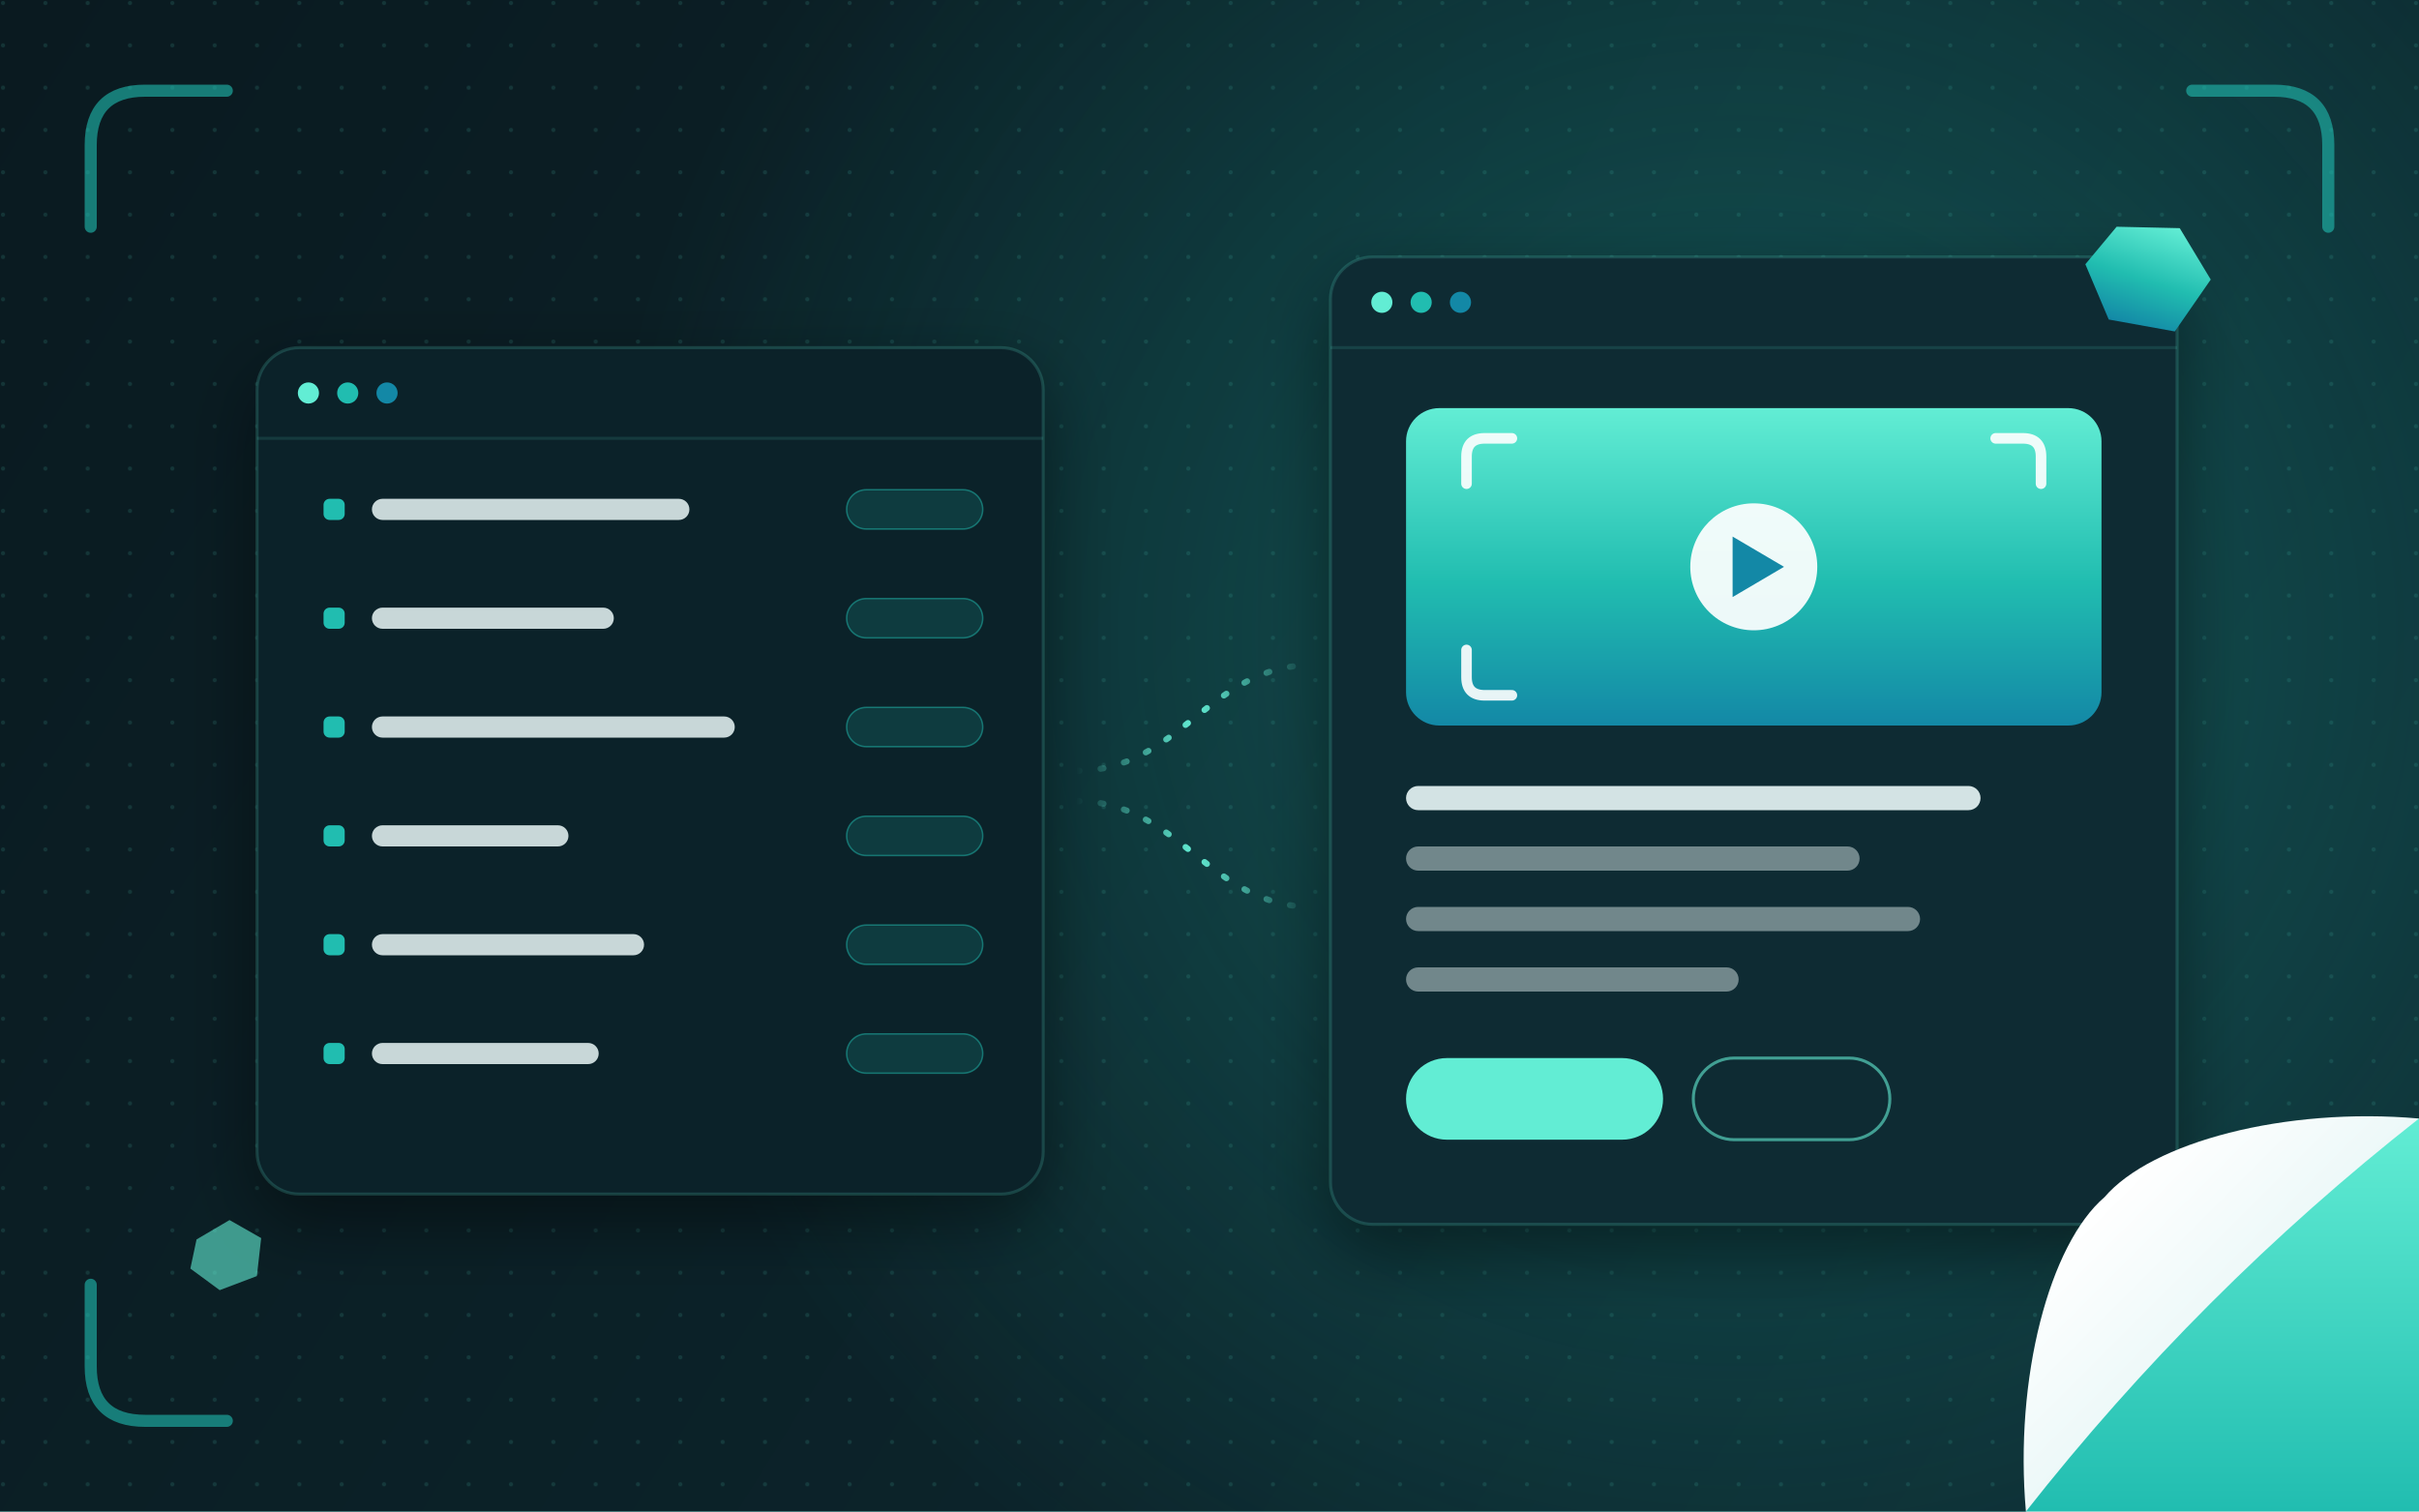
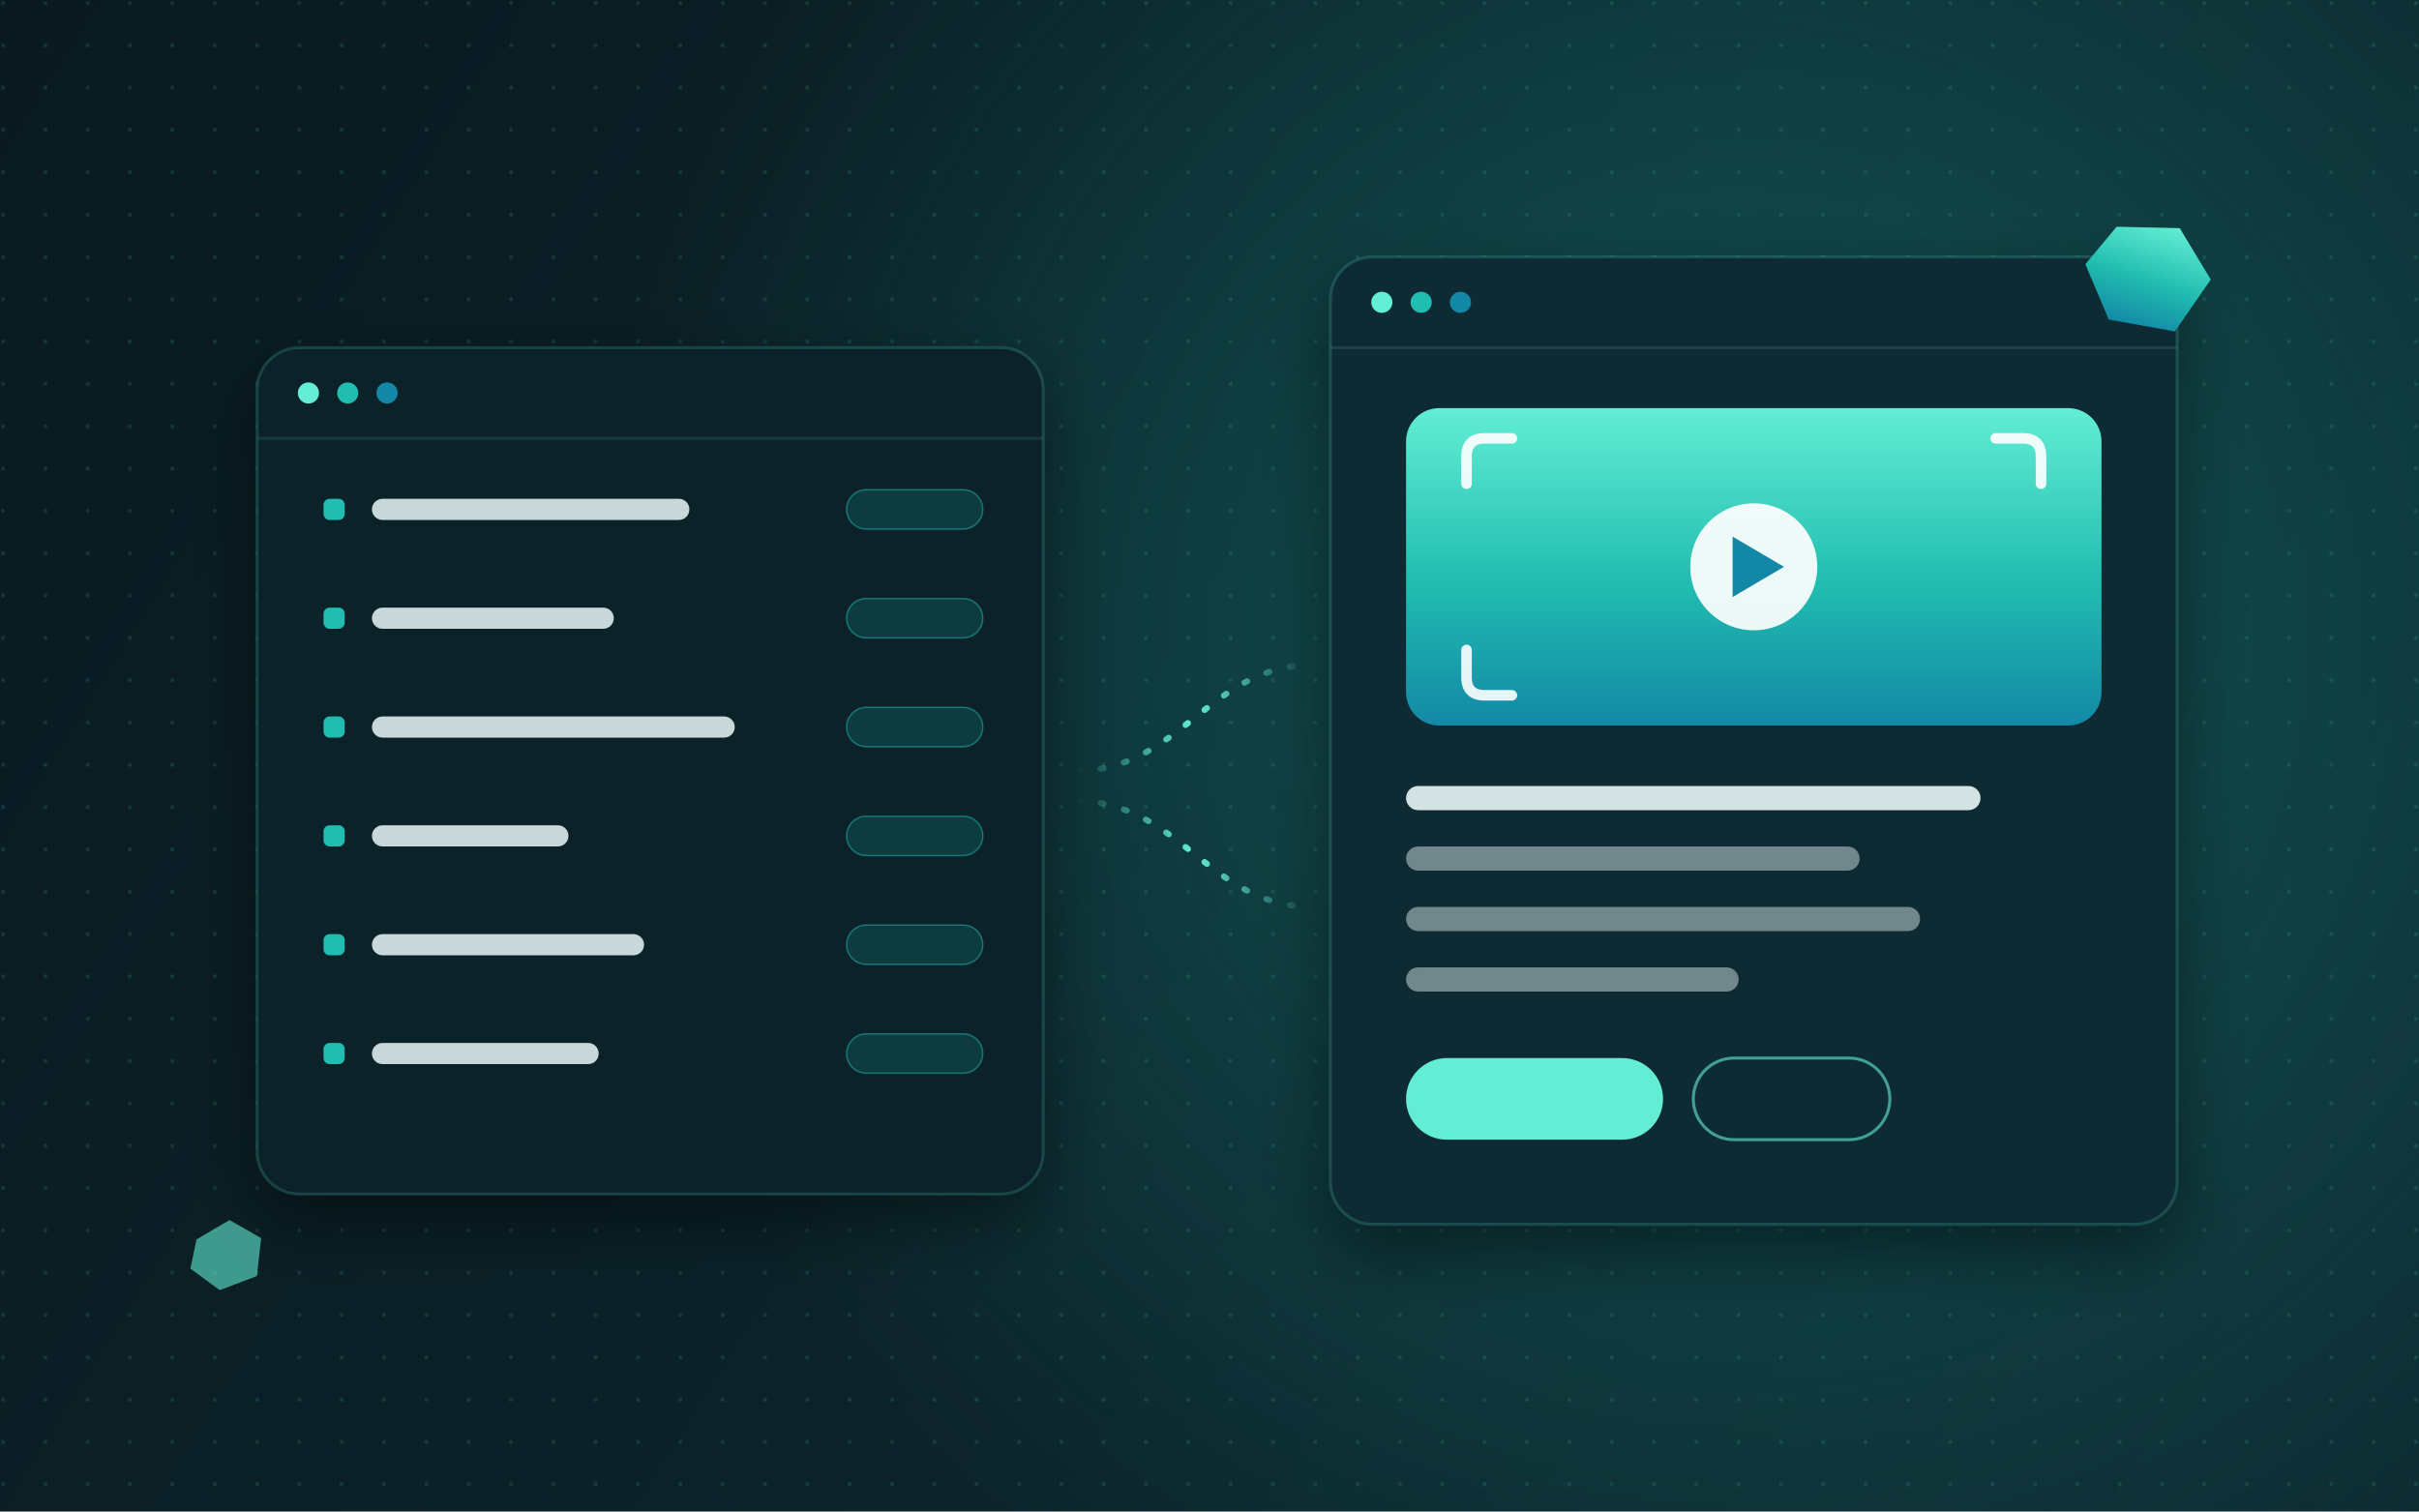
<svg xmlns="http://www.w3.org/2000/svg" width="1600" height="1000" viewBox="0 0 1600 1000" role="img">
  <defs>
    <linearGradient id="nb-bg" x1="0" y1="0" x2="1600" y2="1000" gradientUnits="userSpaceOnUse">
      <stop offset="0" stop-color="#0A1A20" />
      <stop offset="1" stop-color="#0D2A31" />
    </linearGradient>
    <radialGradient id="nb-glow" cx="1150" cy="420" r="760" gradientUnits="userSpaceOnUse">
      <stop offset="0" stop-color="#21BDB0" stop-opacity="0.34" />
      <stop offset="1" stop-color="#21BDB0" stop-opacity="0" />
    </radialGradient>
    <linearGradient id="nb-tile" x1="0" y1="0" x2="0" y2="1">
      <stop offset="0" stop-color="#62EDD4" />
      <stop offset="0.55" stop-color="#21BDB0" />
      <stop offset="1" stop-color="#1388A6" />
    </linearGradient>
-     <linearGradient id="nb-back" x1="0" y1="740" x2="0" y2="1000" gradientUnits="userSpaceOnUse">
-       <stop offset="0" stop-color="#62EDD4" />
-       <stop offset="1" stop-color="#21BDB0" />
-     </linearGradient>
-     <linearGradient id="nb-flap" x1="1574" y1="974" x2="1392" y2="792" gradientUnits="userSpaceOnUse">
-       <stop offset="0" stop-color="#A6D3D6" />
-       <stop offset="0.5" stop-color="#E9F7F7" />
-       <stop offset="1" stop-color="#FFFFFF" />
-     </linearGradient>
    <linearGradient id="nb-line" x1="0" y1="0" x2="1" y2="0">
      <stop offset="0" stop-color="#62EDD4" stop-opacity="0" />
      <stop offset="0.5" stop-color="#62EDD4" />
      <stop offset="1" stop-color="#62EDD4" stop-opacity="0" />
    </linearGradient>
    <pattern id="nb-dots" width="28" height="28" patternUnits="userSpaceOnUse">
      <circle cx="2" cy="2" r="1.4" fill="#62EDD4" fill-opacity="0.12" />
    </pattern>
    <filter id="nb-soft" x="-30%" y="-30%" width="160%" height="160%">
      <feGaussianBlur stdDeviation="24" />
    </filter>
-     <clipPath id="nb-cut">
-       <path d="M0 0H1600V740Q1390 790 1340 1000H0Z" />
-     </clipPath>
  </defs>
-   <rect width="1600" height="1000" fill="url(#nb-back)" />
-   <g clip-path="url(#nb-cut)">
-     <rect width="1600" height="1000" fill="url(#nb-bg)" />
-     <rect width="1600" height="1000" fill="url(#nb-dots)" />
-     <rect width="1600" height="1000" fill="url(#nb-glow)" />
-     <rect x="170" y="248" width="520" height="560" rx="28" fill="#000" fill-opacity="0.45" filter="url(#nb-soft)" />
-     <rect x="170" y="230" width="520" height="560" rx="28" fill="#0B2229" stroke="#62EDD4" stroke-opacity="0.18" stroke-width="2" />
-     <path d="M170 290H690" stroke="#62EDD4" stroke-opacity="0.12" stroke-width="2" />
-     <circle cx="204" cy="260" r="7" fill="#62EDD4" />
-     <circle cx="230" cy="260" r="7" fill="#21BDB0" />
-     <circle cx="256" cy="260" r="7" fill="#1388A6" />
-     <rect x="214" y="330" width="14" height="14" rx="4" fill="#21BDB0" />
-     <rect x="246" y="330" width="210" height="14" rx="7" fill="#E9F7F7" fill-opacity="0.85" />
-     <rect x="560" y="324" width="90" height="26" rx="13" fill="#21BDB0" fill-opacity="0.16" stroke="#21BDB0" stroke-opacity="0.5" />
-     <rect x="214" y="402" width="14" height="14" rx="4" fill="#21BDB0" />
-     <rect x="246" y="402" width="160" height="14" rx="7" fill="#E9F7F7" fill-opacity="0.85" />
-     <rect x="560" y="396" width="90" height="26" rx="13" fill="#21BDB0" fill-opacity="0.16" stroke="#21BDB0" stroke-opacity="0.5" />
-     <rect x="214" y="474" width="14" height="14" rx="4" fill="#21BDB0" />
-     <rect x="246" y="474" width="240" height="14" rx="7" fill="#E9F7F7" fill-opacity="0.85" />
-     <rect x="560" y="468" width="90" height="26" rx="13" fill="#21BDB0" fill-opacity="0.16" stroke="#21BDB0" stroke-opacity="0.5" />
-     <rect x="214" y="546" width="14" height="14" rx="4" fill="#21BDB0" />
-     <rect x="246" y="546" width="130" height="14" rx="7" fill="#E9F7F7" fill-opacity="0.85" />
-     <rect x="560" y="540" width="90" height="26" rx="13" fill="#21BDB0" fill-opacity="0.16" stroke="#21BDB0" stroke-opacity="0.5" />
-     <rect x="214" y="618" width="14" height="14" rx="4" fill="#21BDB0" />
-     <rect x="246" y="618" width="180" height="14" rx="7" fill="#E9F7F7" fill-opacity="0.85" />
-     <rect x="560" y="612" width="90" height="26" rx="13" fill="#21BDB0" fill-opacity="0.16" stroke="#21BDB0" stroke-opacity="0.5" />
-     <rect x="214" y="690" width="14" height="14" rx="4" fill="#21BDB0" />
-     <rect x="246" y="690" width="150" height="14" rx="7" fill="#E9F7F7" fill-opacity="0.85" />
-     <rect x="560" y="684" width="90" height="26" rx="13" fill="#21BDB0" fill-opacity="0.16" stroke="#21BDB0" stroke-opacity="0.5" />
-     <path d="M712 510C780 510 800 440 868 440" fill="none" stroke="url(#nb-line)" stroke-width="4" stroke-dasharray="2 14" stroke-linecap="round" />
-     <path d="M712 530C780 530 800 600 868 600" fill="none" stroke="url(#nb-line)" stroke-width="4" stroke-dasharray="2 14" stroke-linecap="round" />
-     <rect x="880" y="188" width="560" height="640" rx="28" fill="#000" fill-opacity="0.45" filter="url(#nb-soft)" />
-     <rect x="880" y="170" width="560" height="640" rx="28" fill="#0E2B33" stroke="#62EDD4" stroke-opacity="0.18" stroke-width="2" />
-     <path d="M880 230H1440" stroke="#62EDD4" stroke-opacity="0.12" stroke-width="2" />
-     <circle cx="914" cy="200" r="7" fill="#62EDD4" />
-     <circle cx="940" cy="200" r="7" fill="#21BDB0" />
-     <circle cx="966" cy="200" r="7" fill="#1388A6" />
-     <rect x="930" y="270" width="460" height="210" rx="22" fill="url(#nb-tile)" />
-     <path d="M970 320V302Q970 290 982 290H1000M1350 320V302Q1350 290 1338 290H1320M970 430V448Q970 460 982 460H1000" fill="none" stroke="#fff" stroke-width="7" stroke-linecap="round" stroke-opacity="0.9" />
-     <circle cx="1160" cy="375" r="42" fill="#fff" fill-opacity="0.92" />
-     <path d="M1146 355l34 20-34 20z" fill="#1388A6" />
-     <rect x="930" y="520" width="380" height="16" rx="8.0" fill="#E9F7F7" fill-opacity="0.9" />
-     <rect x="930" y="560" width="300" height="16" rx="8.0" fill="#E9F7F7" fill-opacity="0.45" />
-     <rect x="930" y="600" width="340" height="16" rx="8.0" fill="#E9F7F7" fill-opacity="0.45" />
-     <rect x="930" y="640" width="220" height="16" rx="8.0" fill="#E9F7F7" fill-opacity="0.45" />
-     <rect x="930" y="700" width="170" height="54" rx="27" fill="#62EDD4" />
-     <rect x="1120" y="700" width="130" height="54" rx="27" fill="none" stroke="#62EDD4" stroke-opacity="0.6" stroke-width="2" />
-     <g transform="translate(1400 150) rotate(18)">
-       <path d="M0 0l40 -12 30 26 -12 40 -44 6 -26 -30z" fill="url(#nb-tile)" />
-     </g>
-     <g transform="translate(130 820) rotate(-12)">
-       <path d="M0 0l24 -8 18 16 -8 24 -26 4 -16 -18z" fill="#62EDD4" fill-opacity="0.6" />
-     </g>
+   <rect width="1600" height="1000" fill="url(#nb-bg)" />
+   <rect width="1600" height="1000" fill="url(#nb-dots)" />
+   <rect width="1600" height="1000" fill="url(#nb-glow)" />
+   <rect x="170" y="248" width="520" height="560" rx="28" fill="#000" fill-opacity="0.45" filter="url(#nb-soft)" />
+   <rect x="170" y="230" width="520" height="560" rx="28" fill="#0B2229" stroke="#62EDD4" stroke-opacity="0.18" stroke-width="2" />
+   <path d="M170 290H690" stroke="#62EDD4" stroke-opacity="0.12" stroke-width="2" />
+   <circle cx="204" cy="260" r="7" fill="#62EDD4" />
+   <circle cx="230" cy="260" r="7" fill="#21BDB0" />
+   <circle cx="256" cy="260" r="7" fill="#1388A6" />
+   <rect x="214" y="330" width="14" height="14" rx="4" fill="#21BDB0" />
+   <rect x="246" y="330" width="210" height="14" rx="7" fill="#E9F7F7" fill-opacity="0.85" />
+   <rect x="560" y="324" width="90" height="26" rx="13" fill="#21BDB0" fill-opacity="0.16" stroke="#21BDB0" stroke-opacity="0.5" />
+   <rect x="214" y="402" width="14" height="14" rx="4" fill="#21BDB0" />
+   <rect x="246" y="402" width="160" height="14" rx="7" fill="#E9F7F7" fill-opacity="0.85" />
+   <rect x="560" y="396" width="90" height="26" rx="13" fill="#21BDB0" fill-opacity="0.16" stroke="#21BDB0" stroke-opacity="0.5" />
+   <rect x="214" y="474" width="14" height="14" rx="4" fill="#21BDB0" />
+   <rect x="246" y="474" width="240" height="14" rx="7" fill="#E9F7F7" fill-opacity="0.85" />
+   <rect x="560" y="468" width="90" height="26" rx="13" fill="#21BDB0" fill-opacity="0.16" stroke="#21BDB0" stroke-opacity="0.5" />
+   <rect x="214" y="546" width="14" height="14" rx="4" fill="#21BDB0" />
+   <rect x="246" y="546" width="130" height="14" rx="7" fill="#E9F7F7" fill-opacity="0.85" />
+   <rect x="560" y="540" width="90" height="26" rx="13" fill="#21BDB0" fill-opacity="0.16" stroke="#21BDB0" stroke-opacity="0.5" />
+   <rect x="214" y="618" width="14" height="14" rx="4" fill="#21BDB0" />
+   <rect x="246" y="618" width="180" height="14" rx="7" fill="#E9F7F7" fill-opacity="0.85" />
+   <rect x="560" y="612" width="90" height="26" rx="13" fill="#21BDB0" fill-opacity="0.16" stroke="#21BDB0" stroke-opacity="0.5" />
+   <rect x="214" y="690" width="14" height="14" rx="4" fill="#21BDB0" />
+   <rect x="246" y="690" width="150" height="14" rx="7" fill="#E9F7F7" fill-opacity="0.85" />
+   <rect x="560" y="684" width="90" height="26" rx="13" fill="#21BDB0" fill-opacity="0.16" stroke="#21BDB0" stroke-opacity="0.5" />
+   <path d="M712 510C780 510 800 440 868 440" fill="none" stroke="url(#nb-line)" stroke-width="4" stroke-dasharray="2 14" stroke-linecap="round" />
+   <path d="M712 530C780 530 800 600 868 600" fill="none" stroke="url(#nb-line)" stroke-width="4" stroke-dasharray="2 14" stroke-linecap="round" />
+   <rect x="880" y="188" width="560" height="640" rx="28" fill="#000" fill-opacity="0.45" filter="url(#nb-soft)" />
+   <rect x="880" y="170" width="560" height="640" rx="28" fill="#0E2B33" stroke="#62EDD4" stroke-opacity="0.18" stroke-width="2" />
+   <path d="M880 230H1440" stroke="#62EDD4" stroke-opacity="0.12" stroke-width="2" />
+   <circle cx="914" cy="200" r="7" fill="#62EDD4" />
+   <circle cx="940" cy="200" r="7" fill="#21BDB0" />
+   <circle cx="966" cy="200" r="7" fill="#1388A6" />
+   <rect x="930" y="270" width="460" height="210" rx="22" fill="url(#nb-tile)" />
+   <path d="M970 320V302Q970 290 982 290H1000M1350 320V302Q1350 290 1338 290H1320M970 430V448Q970 460 982 460H1000" fill="none" stroke="#fff" stroke-width="7" stroke-linecap="round" stroke-opacity="0.9" />
+   <circle cx="1160" cy="375" r="42" fill="#fff" fill-opacity="0.92" />
+   <path d="M1146 355l34 20-34 20z" fill="#1388A6" />
+   <rect x="930" y="520" width="380" height="16" rx="8.0" fill="#E9F7F7" fill-opacity="0.9" />
+   <rect x="930" y="560" width="300" height="16" rx="8.0" fill="#E9F7F7" fill-opacity="0.45" />
+   <rect x="930" y="600" width="340" height="16" rx="8.0" fill="#E9F7F7" fill-opacity="0.45" />
+   <rect x="930" y="640" width="220" height="16" rx="8.0" fill="#E9F7F7" fill-opacity="0.45" />
+   <rect x="930" y="700" width="170" height="54" rx="27" fill="#62EDD4" />
+   <rect x="1120" y="700" width="130" height="54" rx="27" fill="none" stroke="#62EDD4" stroke-opacity="0.6" stroke-width="2" />
+   <g transform="translate(1400 150) rotate(18)">
+     <path d="M0 0l40 -12 30 26 -12 40 -44 6 -26 -30z" fill="url(#nb-tile)" />
  </g>
-   <path d="M1600 740C1511.6 732.2 1423.2 755.6 1392 792C1355.6 823.2 1332.2 911.6 1340 1000Q1454.4 854.4 1600 740Z" fill="url(#nb-flap)" />
-   <path d="M60 150V96Q60 60 96 60H150M1540 150V96Q1540 60 1504 60H1450M60 850V904Q60 940 96 940H150" fill="none" stroke="#21BDB0" stroke-opacity="0.6" stroke-width="8" stroke-linecap="round" />
+   <g transform="translate(130 820) rotate(-12)">
+     <path d="M0 0l24 -8 18 16 -8 24 -26 4 -16 -18z" fill="#62EDD4" fill-opacity="0.6" />
+   </g>
</svg>
